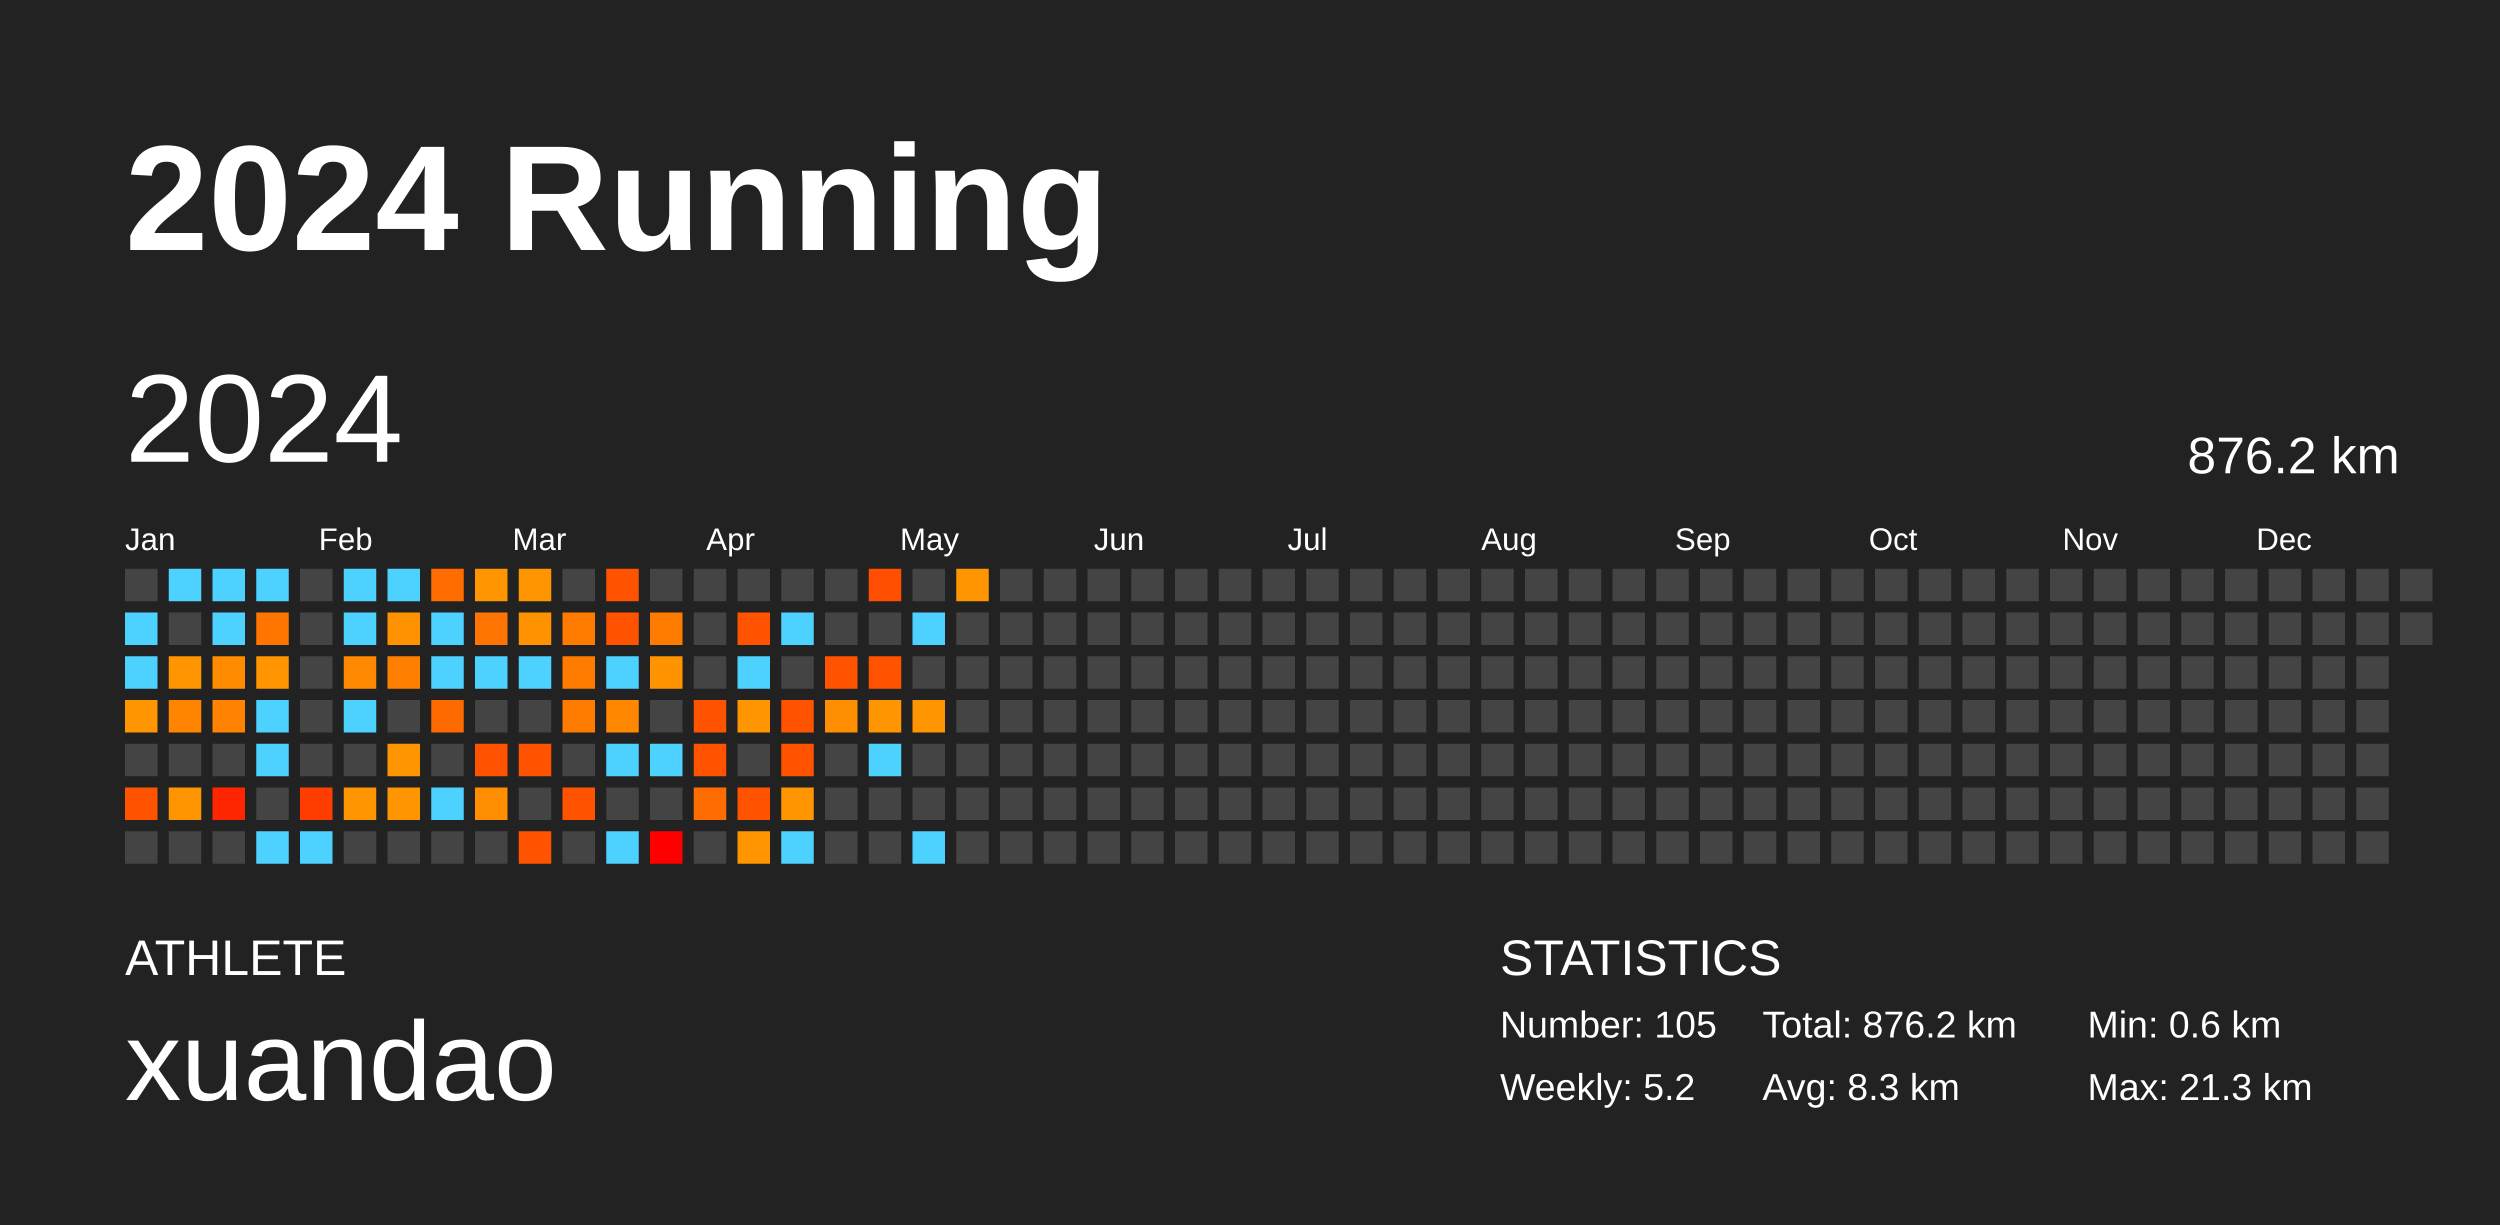
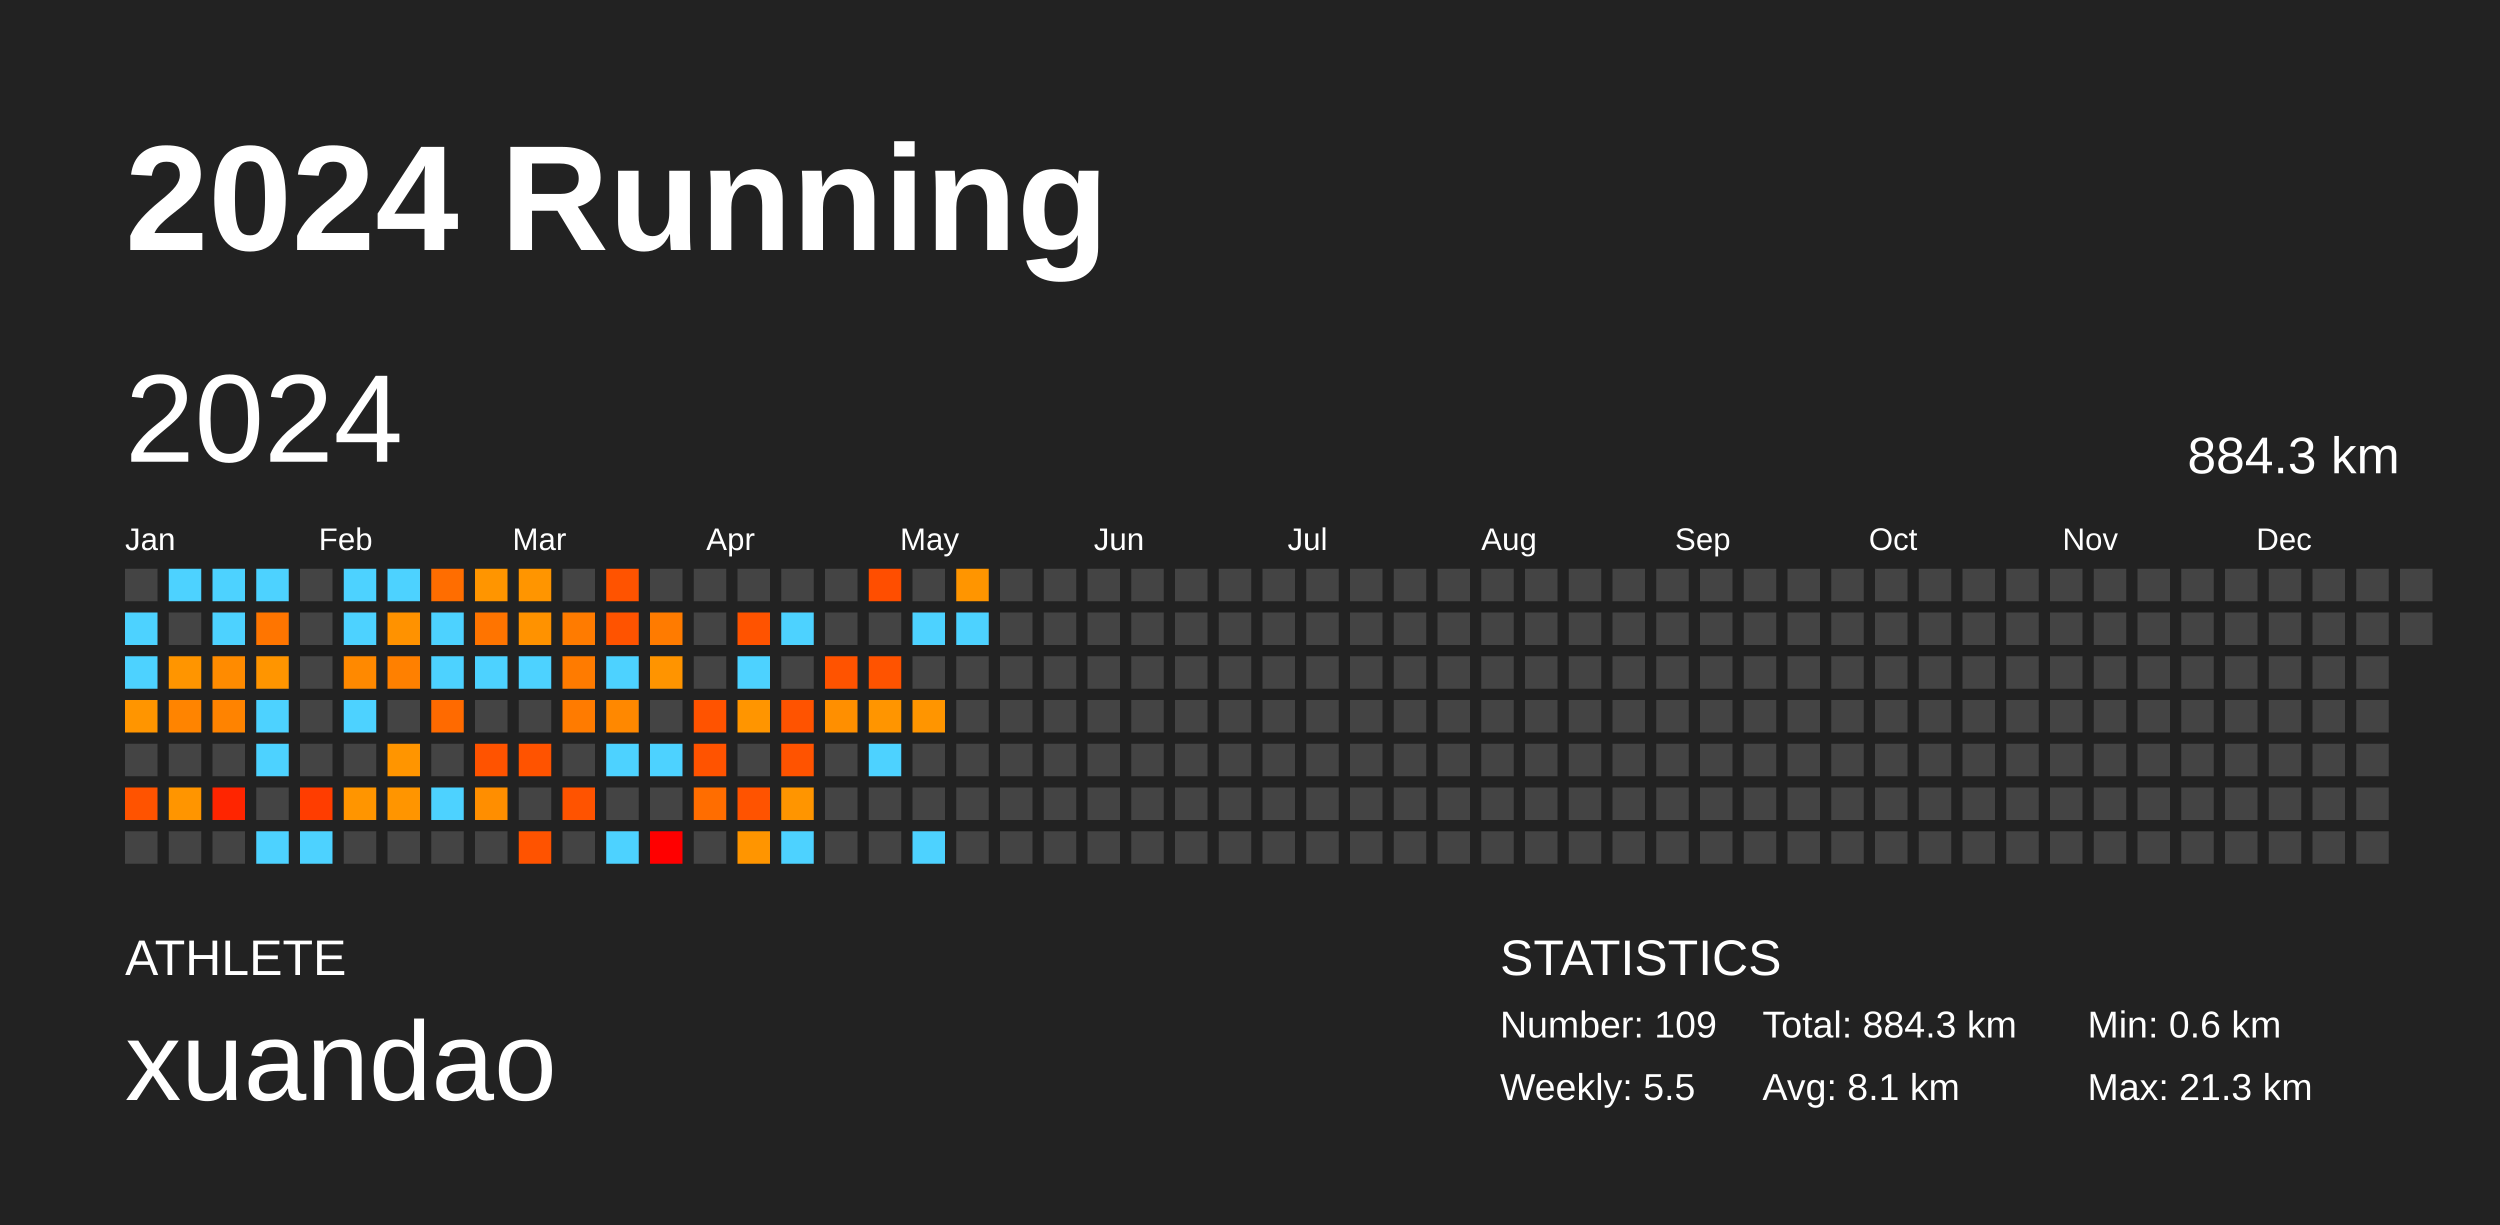
<svg xmlns="http://www.w3.org/2000/svg" baseProfile="full" height="98mm" version="1.1" viewBox="0,0,200,98" width="200mm">
  <defs />
  <rect fill="#222222" height="98" width="200" x="0" y="0" />
  <text fill="#FFFFFF" style="font-size:12px; font-family:Arial; font-weight:bold;" x="10" y="20">2024 Running</text>
  <text fill="#FFFFFF" style="font-size:4px; font-family:Arial" x="10" y="78">ATHLETE</text>
  <text fill="#FFFFFF" style="font-size:9px; font-family:Arial" x="10" y="88">xuandao</text>
  <text fill="#FFFFFF" style="font-size:4px; font-family:Arial" x="120" y="78">STATISTICS</text>
-   <text fill="#FFFFFF" style="font-size:3px; font-family:Arial" x="120" y="83">Number: 105</text>
-   <text fill="#FFFFFF" style="font-size:3px; font-family:Arial" x="120" y="88">Weekly: 5.2</text>
-   <text fill="#FFFFFF" style="font-size:3px; font-family:Arial" x="141" y="83">Total: 876.2 km</text>
-   <text fill="#FFFFFF" style="font-size:3px; font-family:Arial" x="141" y="88">Avg: 8.3 km</text>
+   <text fill="#FFFFFF" style="font-size:3px; font-family:Arial" x="120" y="83">Number: 109</text>
+   <text fill="#FFFFFF" style="font-size:3px; font-family:Arial" x="120" y="88">Weekly: 5.5</text>
+   <text fill="#FFFFFF" style="font-size:3px; font-family:Arial" x="141" y="83">Total: 884.3 km</text>
+   <text fill="#FFFFFF" style="font-size:3px; font-family:Arial" x="141" y="88">Avg: 8.1 km</text>
  <text fill="#FFFFFF" style="font-size:3px; font-family:Arial" x="167" y="83">Min: 0.6 km</text>
  <text fill="#FFFFFF" style="font-size:3px; font-family:Arial" x="167" y="88">Max: 21.3 km</text>
  <text dominant-baseline="hanging" fill="#FFFFFF" style="font-size:10.0px; font-family:Arial;" x="10" y="30">2024</text>
-   <text dominant-baseline="hanging" fill="#FFFFFF" style="font-size:4.125px; font-family:Arial;" x="175" y="35">876.2 km</text>
+   <text dominant-baseline="hanging" fill="#FFFFFF" style="font-size:4.125px; font-family:Arial;" x="175" y="35">884.3 km</text>
  <text fill="#FFFFFF" style="font-size:2.5px; font-family:Arial" x="10.0" y="44">Jan</text>
  <text fill="#FFFFFF" style="font-size:2.5px; font-family:Arial" x="25.5" y="44">Feb</text>
  <text fill="#FFFFFF" style="font-size:2.5px; font-family:Arial" x="41.0" y="44">Mar</text>
  <text fill="#FFFFFF" style="font-size:2.5px; font-family:Arial" x="56.5" y="44">Apr</text>
  <text fill="#FFFFFF" style="font-size:2.5px; font-family:Arial" x="72.0" y="44">May</text>
  <text fill="#FFFFFF" style="font-size:2.5px; font-family:Arial" x="87.5" y="44">Jun</text>
  <text fill="#FFFFFF" style="font-size:2.5px; font-family:Arial" x="103.0" y="44">Jul</text>
  <text fill="#FFFFFF" style="font-size:2.5px; font-family:Arial" x="118.5" y="44">Aug</text>
  <text fill="#FFFFFF" style="font-size:2.5px; font-family:Arial" x="134.0" y="44">Sep</text>
  <text fill="#FFFFFF" style="font-size:2.5px; font-family:Arial" x="149.5" y="44">Oct</text>
  <text fill="#FFFFFF" style="font-size:2.5px; font-family:Arial" x="165.0" y="44">Nov</text>
  <text fill="#FFFFFF" style="font-size:2.5px; font-family:Arial" x="180.5" y="44">Dec</text>
  <rect fill="#444444" height="2.6" width="2.6" x="10.0" y="45.5" />
  <rect fill="#4dd2ff" height="2.6" width="2.6" x="10.0" y="49.0" />
  <rect fill="#4dd2ff" height="2.6" width="2.6" x="10.0" y="52.5" />
  <rect fill="#ff9500" height="2.6" width="2.6" x="10.0" y="56.0" />
  <rect fill="#444444" height="2.6" width="2.6" x="10.0" y="59.5" />
  <rect fill="#ff5300" height="2.6" width="2.6" x="10.0" y="63.0" />
  <rect fill="#444444" height="2.6" width="2.6" x="10.0" y="66.5" />
  <rect fill="#4dd2ff" height="2.6" width="2.6" x="13.5" y="45.5" />
  <rect fill="#444444" height="2.6" width="2.6" x="13.5" y="49.0" />
  <rect fill="#ff9500" height="2.6" width="2.6" x="13.5" y="52.5" />
  <rect fill="#ff8400" height="2.6" width="2.6" x="13.5" y="56.0" />
  <rect fill="#444444" height="2.6" width="2.6" x="13.5" y="59.5" />
  <rect fill="#ff9500" height="2.6" width="2.6" x="13.5" y="63.0" />
  <rect fill="#444444" height="2.6" width="2.6" x="13.5" y="66.5" />
  <rect fill="#4dd2ff" height="2.6" width="2.6" x="17.0" y="45.5" />
  <rect fill="#4dd2ff" height="2.6" width="2.6" x="17.0" y="49.0" />
  <rect fill="#ff8b00" height="2.6" width="2.6" x="17.0" y="52.5" />
  <rect fill="#ff8300" height="2.6" width="2.6" x="17.0" y="56.0" />
  <rect fill="#444444" height="2.6" width="2.6" x="17.0" y="59.5" />
  <rect fill="#ff2500" height="2.6" width="2.6" x="17.0" y="63.0" />
  <rect fill="#444444" height="2.6" width="2.6" x="17.0" y="66.5" />
  <rect fill="#4dd2ff" height="2.6" width="2.6" x="20.5" y="45.5" />
  <rect fill="#ff7500" height="2.6" width="2.6" x="20.5" y="49.0" />
  <rect fill="#ff9500" height="2.6" width="2.6" x="20.5" y="52.5" />
  <rect fill="#4dd2ff" height="2.6" width="2.6" x="20.5" y="56.0" />
  <rect fill="#4dd2ff" height="2.6" width="2.6" x="20.5" y="59.5" />
  <rect fill="#444444" height="2.6" width="2.6" x="20.5" y="63.0" />
  <rect fill="#4dd2ff" height="2.6" width="2.6" x="20.5" y="66.5" />
  <rect fill="#444444" height="2.6" width="2.6" x="24.0" y="45.5" />
  <rect fill="#444444" height="2.6" width="2.6" x="24.0" y="49.0" />
  <rect fill="#444444" height="2.6" width="2.6" x="24.0" y="52.5" />
  <rect fill="#444444" height="2.6" width="2.6" x="24.0" y="56.0" />
  <rect fill="#444444" height="2.6" width="2.6" x="24.0" y="59.5" />
  <rect fill="#ff3d00" height="2.6" width="2.6" x="24.0" y="63.0" />
  <rect fill="#4dd2ff" height="2.6" width="2.6" x="24.0" y="66.5" />
  <rect fill="#4dd2ff" height="2.6" width="2.6" x="27.5" y="45.5" />
  <rect fill="#4dd2ff" height="2.6" width="2.6" x="27.5" y="49.0" />
  <rect fill="#ff8900" height="2.6" width="2.6" x="27.5" y="52.5" />
  <rect fill="#4dd2ff" height="2.6" width="2.6" x="27.5" y="56.0" />
  <rect fill="#444444" height="2.6" width="2.6" x="27.5" y="59.5" />
  <rect fill="#ff9500" height="2.6" width="2.6" x="27.5" y="63.0" />
  <rect fill="#444444" height="2.6" width="2.6" x="27.5" y="66.5" />
  <rect fill="#4dd2ff" height="2.6" width="2.6" x="31.0" y="45.5" />
  <rect fill="#ff9200" height="2.6" width="2.6" x="31.0" y="49.0" />
  <rect fill="#ff8000" height="2.6" width="2.6" x="31.0" y="52.5" />
  <rect fill="#444444" height="2.6" width="2.6" x="31.0" y="56.0" />
  <rect fill="#ff9500" height="2.6" width="2.6" x="31.0" y="59.5" />
  <rect fill="#ff9500" height="2.6" width="2.6" x="31.0" y="63.0" />
  <rect fill="#444444" height="2.6" width="2.6" x="31.0" y="66.5" />
  <rect fill="#ff6d00" height="2.6" width="2.6" x="34.5" y="45.5" />
  <rect fill="#4dd2ff" height="2.6" width="2.6" x="34.5" y="49.0" />
  <rect fill="#4dd2ff" height="2.6" width="2.6" x="34.5" y="52.5" />
  <rect fill="#ff6a00" height="2.6" width="2.6" x="34.5" y="56.0" />
  <rect fill="#444444" height="2.6" width="2.6" x="34.5" y="59.5" />
  <rect fill="#4dd2ff" height="2.6" width="2.6" x="34.5" y="63.0" />
  <rect fill="#444444" height="2.6" width="2.6" x="34.5" y="66.5" />
  <rect fill="#ff9500" height="2.6" width="2.6" x="38.0" y="45.5" />
  <rect fill="#ff7400" height="2.6" width="2.6" x="38.0" y="49.0" />
  <rect fill="#4dd2ff" height="2.6" width="2.6" x="38.0" y="52.5" />
  <rect fill="#444444" height="2.6" width="2.6" x="38.0" y="56.0" />
  <rect fill="#ff5300" height="2.6" width="2.6" x="38.0" y="59.5" />
  <rect fill="#ff8e00" height="2.6" width="2.6" x="38.0" y="63.0" />
  <rect fill="#444444" height="2.6" width="2.6" x="38.0" y="66.5" />
  <rect fill="#ff9500" height="2.6" width="2.6" x="41.5" y="45.5" />
  <rect fill="#ff9200" height="2.6" width="2.6" x="41.5" y="49.0" />
  <rect fill="#4dd2ff" height="2.6" width="2.6" x="41.5" y="52.5" />
  <rect fill="#444444" height="2.6" width="2.6" x="41.5" y="56.0" />
  <rect fill="#ff5300" height="2.6" width="2.6" x="41.5" y="59.5" />
  <rect fill="#444444" height="2.6" width="2.6" x="41.5" y="63.0" />
  <rect fill="#ff5300" height="2.6" width="2.6" x="41.5" y="66.5" />
  <rect fill="#444444" height="2.6" width="2.6" x="45.0" y="45.5" />
  <rect fill="#ff7b00" height="2.6" width="2.6" x="45.0" y="49.0" />
  <rect fill="#ff7b00" height="2.6" width="2.6" x="45.0" y="52.5" />
  <rect fill="#ff7b00" height="2.6" width="2.6" x="45.0" y="56.0" />
  <rect fill="#444444" height="2.6" width="2.6" x="45.0" y="59.5" />
  <rect fill="#ff5300" height="2.6" width="2.6" x="45.0" y="63.0" />
  <rect fill="#444444" height="2.6" width="2.6" x="45.0" y="66.5" />
  <rect fill="#ff5300" height="2.6" width="2.6" x="48.5" y="45.5" />
  <rect fill="#ff5300" height="2.6" width="2.6" x="48.5" y="49.0" />
  <rect fill="#4dd2ff" height="2.6" width="2.6" x="48.5" y="52.5" />
  <rect fill="#ff8800" height="2.6" width="2.6" x="48.5" y="56.0" />
  <rect fill="#4dd2ff" height="2.6" width="2.6" x="48.5" y="59.5" />
  <rect fill="#444444" height="2.6" width="2.6" x="48.5" y="63.0" />
  <rect fill="#4dd2ff" height="2.6" width="2.6" x="48.5" y="66.5" />
  <rect fill="#444444" height="2.6" width="2.6" x="52.0" y="45.5" />
  <rect fill="#ff7b00" height="2.6" width="2.6" x="52.0" y="49.0" />
  <rect fill="#ff9400" height="2.6" width="2.6" x="52.0" y="52.5" />
  <rect fill="#444444" height="2.6" width="2.6" x="52.0" y="56.0" />
  <rect fill="#4dd2ff" height="2.6" width="2.6" x="52.0" y="59.5" />
  <rect fill="#444444" height="2.6" width="2.6" x="52.0" y="63.0" />
  <rect fill="red" height="2.6" width="2.6" x="52.0" y="66.5" />
  <rect fill="#444444" height="2.6" width="2.6" x="55.5" y="45.5" />
  <rect fill="#444444" height="2.6" width="2.6" x="55.5" y="49.0" />
  <rect fill="#444444" height="2.6" width="2.6" x="55.5" y="52.5" />
  <rect fill="#ff5300" height="2.6" width="2.6" x="55.5" y="56.0" />
  <rect fill="#ff5300" height="2.6" width="2.6" x="55.5" y="59.5" />
  <rect fill="#ff6d00" height="2.6" width="2.6" x="55.5" y="63.0" />
  <rect fill="#444444" height="2.6" width="2.6" x="55.5" y="66.5" />
  <rect fill="#444444" height="2.6" width="2.6" x="59.0" y="45.5" />
  <rect fill="#ff5300" height="2.6" width="2.6" x="59.0" y="49.0" />
  <rect fill="#4dd2ff" height="2.6" width="2.6" x="59.0" y="52.5" />
  <rect fill="#ff9500" height="2.6" width="2.6" x="59.0" y="56.0" />
  <rect fill="#444444" height="2.6" width="2.6" x="59.0" y="59.5" />
  <rect fill="#ff5300" height="2.6" width="2.6" x="59.0" y="63.0" />
  <rect fill="#ff9500" height="2.6" width="2.6" x="59.0" y="66.5" />
  <rect fill="#444444" height="2.6" width="2.6" x="62.5" y="45.5" />
  <rect fill="#4dd2ff" height="2.6" width="2.6" x="62.5" y="49.0" />
  <rect fill="#444444" height="2.6" width="2.6" x="62.5" y="52.5" />
  <rect fill="#ff5300" height="2.6" width="2.6" x="62.5" y="56.0" />
  <rect fill="#ff5300" height="2.6" width="2.6" x="62.5" y="59.5" />
  <rect fill="#ff9500" height="2.6" width="2.6" x="62.5" y="63.0" />
  <rect fill="#4dd2ff" height="2.6" width="2.6" x="62.5" y="66.5" />
  <rect fill="#444444" height="2.6" width="2.6" x="66.0" y="45.5" />
  <rect fill="#444444" height="2.6" width="2.6" x="66.0" y="49.0" />
  <rect fill="#ff5300" height="2.6" width="2.6" x="66.0" y="52.5" />
  <rect fill="#ff8f00" height="2.6" width="2.6" x="66.0" y="56.0" />
  <rect fill="#444444" height="2.6" width="2.6" x="66.0" y="59.5" />
  <rect fill="#444444" height="2.6" width="2.6" x="66.0" y="63.0" />
  <rect fill="#444444" height="2.6" width="2.6" x="66.0" y="66.5" />
  <rect fill="#ff4e00" height="2.6" width="2.6" x="69.5" y="45.5" />
  <rect fill="#444444" height="2.6" width="2.6" x="69.5" y="49.0" />
  <rect fill="#ff5300" height="2.6" width="2.6" x="69.5" y="52.5" />
  <rect fill="#ff9500" height="2.6" width="2.6" x="69.5" y="56.0" />
  <rect fill="#4dd2ff" height="2.6" width="2.6" x="69.5" y="59.5" />
  <rect fill="#444444" height="2.6" width="2.6" x="69.5" y="63.0" />
  <rect fill="#444444" height="2.6" width="2.6" x="69.5" y="66.5" />
  <rect fill="#444444" height="2.6" width="2.6" x="73.0" y="45.5" />
  <rect fill="#4dd2ff" height="2.6" width="2.6" x="73.0" y="49.0" />
  <rect fill="#444444" height="2.6" width="2.6" x="73.0" y="52.5" />
  <rect fill="#ff9500" height="2.6" width="2.6" x="73.0" y="56.0" />
  <rect fill="#444444" height="2.6" width="2.6" x="73.0" y="59.5" />
  <rect fill="#444444" height="2.6" width="2.6" x="73.0" y="63.0" />
  <rect fill="#4dd2ff" height="2.6" width="2.6" x="73.0" y="66.5" />
  <rect fill="#ff9500" height="2.6" width="2.6" x="76.5" y="45.5" />
-   <rect fill="#444444" height="2.6" width="2.6" x="76.5" y="49.0" />
+   <rect fill="#4dd2ff" height="2.6" width="2.6" x="76.5" y="49.0" />
  <rect fill="#444444" height="2.6" width="2.6" x="76.5" y="52.5" />
  <rect fill="#444444" height="2.6" width="2.6" x="76.5" y="56.0" />
  <rect fill="#444444" height="2.6" width="2.6" x="76.5" y="59.5" />
  <rect fill="#444444" height="2.6" width="2.6" x="76.5" y="63.0" />
  <rect fill="#444444" height="2.6" width="2.6" x="76.5" y="66.5" />
  <rect fill="#444444" height="2.6" width="2.6" x="80.0" y="45.5" />
  <rect fill="#444444" height="2.6" width="2.6" x="80.0" y="49.0" />
  <rect fill="#444444" height="2.6" width="2.6" x="80.0" y="52.5" />
  <rect fill="#444444" height="2.6" width="2.6" x="80.0" y="56.0" />
  <rect fill="#444444" height="2.6" width="2.6" x="80.0" y="59.5" />
  <rect fill="#444444" height="2.6" width="2.6" x="80.0" y="63.0" />
  <rect fill="#444444" height="2.6" width="2.6" x="80.0" y="66.5" />
  <rect fill="#444444" height="2.6" width="2.6" x="83.5" y="45.5" />
  <rect fill="#444444" height="2.6" width="2.6" x="83.5" y="49.0" />
  <rect fill="#444444" height="2.6" width="2.6" x="83.5" y="52.5" />
  <rect fill="#444444" height="2.6" width="2.6" x="83.5" y="56.0" />
  <rect fill="#444444" height="2.6" width="2.6" x="83.5" y="59.5" />
  <rect fill="#444444" height="2.6" width="2.6" x="83.5" y="63.0" />
  <rect fill="#444444" height="2.6" width="2.6" x="83.5" y="66.5" />
  <rect fill="#444444" height="2.6" width="2.6" x="87.0" y="45.5" />
  <rect fill="#444444" height="2.6" width="2.6" x="87.0" y="49.0" />
  <rect fill="#444444" height="2.6" width="2.6" x="87.0" y="52.5" />
  <rect fill="#444444" height="2.6" width="2.6" x="87.0" y="56.0" />
  <rect fill="#444444" height="2.6" width="2.6" x="87.0" y="59.5" />
  <rect fill="#444444" height="2.6" width="2.6" x="87.0" y="63.0" />
  <rect fill="#444444" height="2.6" width="2.6" x="87.0" y="66.5" />
  <rect fill="#444444" height="2.6" width="2.6" x="90.5" y="45.5" />
  <rect fill="#444444" height="2.6" width="2.6" x="90.5" y="49.0" />
  <rect fill="#444444" height="2.6" width="2.6" x="90.5" y="52.5" />
  <rect fill="#444444" height="2.6" width="2.6" x="90.5" y="56.0" />
  <rect fill="#444444" height="2.6" width="2.6" x="90.5" y="59.5" />
  <rect fill="#444444" height="2.6" width="2.6" x="90.5" y="63.0" />
  <rect fill="#444444" height="2.6" width="2.6" x="90.5" y="66.5" />
  <rect fill="#444444" height="2.6" width="2.6" x="94.0" y="45.5" />
  <rect fill="#444444" height="2.6" width="2.6" x="94.0" y="49.0" />
  <rect fill="#444444" height="2.6" width="2.6" x="94.0" y="52.5" />
  <rect fill="#444444" height="2.6" width="2.6" x="94.0" y="56.0" />
  <rect fill="#444444" height="2.6" width="2.6" x="94.0" y="59.5" />
  <rect fill="#444444" height="2.6" width="2.6" x="94.0" y="63.0" />
  <rect fill="#444444" height="2.6" width="2.6" x="94.0" y="66.5" />
  <rect fill="#444444" height="2.6" width="2.6" x="97.5" y="45.5" />
  <rect fill="#444444" height="2.6" width="2.6" x="97.5" y="49.0" />
  <rect fill="#444444" height="2.6" width="2.6" x="97.5" y="52.5" />
  <rect fill="#444444" height="2.6" width="2.6" x="97.5" y="56.0" />
  <rect fill="#444444" height="2.6" width="2.6" x="97.5" y="59.5" />
  <rect fill="#444444" height="2.6" width="2.6" x="97.5" y="63.0" />
  <rect fill="#444444" height="2.6" width="2.6" x="97.5" y="66.5" />
  <rect fill="#444444" height="2.6" width="2.6" x="101.0" y="45.5" />
  <rect fill="#444444" height="2.6" width="2.6" x="101.0" y="49.0" />
  <rect fill="#444444" height="2.6" width="2.6" x="101.0" y="52.5" />
  <rect fill="#444444" height="2.6" width="2.6" x="101.0" y="56.0" />
  <rect fill="#444444" height="2.6" width="2.6" x="101.0" y="59.5" />
  <rect fill="#444444" height="2.6" width="2.6" x="101.0" y="63.0" />
  <rect fill="#444444" height="2.6" width="2.6" x="101.0" y="66.5" />
  <rect fill="#444444" height="2.6" width="2.6" x="104.5" y="45.5" />
  <rect fill="#444444" height="2.6" width="2.6" x="104.5" y="49.0" />
  <rect fill="#444444" height="2.6" width="2.6" x="104.5" y="52.5" />
  <rect fill="#444444" height="2.6" width="2.6" x="104.5" y="56.0" />
  <rect fill="#444444" height="2.6" width="2.6" x="104.5" y="59.5" />
  <rect fill="#444444" height="2.6" width="2.6" x="104.5" y="63.0" />
  <rect fill="#444444" height="2.6" width="2.6" x="104.5" y="66.5" />
  <rect fill="#444444" height="2.6" width="2.6" x="108.0" y="45.5" />
  <rect fill="#444444" height="2.6" width="2.6" x="108.0" y="49.0" />
  <rect fill="#444444" height="2.6" width="2.6" x="108.0" y="52.5" />
  <rect fill="#444444" height="2.6" width="2.6" x="108.0" y="56.0" />
  <rect fill="#444444" height="2.6" width="2.6" x="108.0" y="59.5" />
  <rect fill="#444444" height="2.6" width="2.6" x="108.0" y="63.0" />
  <rect fill="#444444" height="2.6" width="2.6" x="108.0" y="66.5" />
  <rect fill="#444444" height="2.6" width="2.6" x="111.5" y="45.5" />
  <rect fill="#444444" height="2.6" width="2.6" x="111.5" y="49.0" />
  <rect fill="#444444" height="2.6" width="2.6" x="111.5" y="52.5" />
  <rect fill="#444444" height="2.6" width="2.6" x="111.5" y="56.0" />
  <rect fill="#444444" height="2.6" width="2.6" x="111.5" y="59.5" />
  <rect fill="#444444" height="2.6" width="2.6" x="111.5" y="63.0" />
  <rect fill="#444444" height="2.6" width="2.6" x="111.5" y="66.5" />
  <rect fill="#444444" height="2.6" width="2.6" x="115.0" y="45.5" />
  <rect fill="#444444" height="2.6" width="2.6" x="115.0" y="49.0" />
  <rect fill="#444444" height="2.6" width="2.6" x="115.0" y="52.5" />
  <rect fill="#444444" height="2.6" width="2.6" x="115.0" y="56.0" />
  <rect fill="#444444" height="2.6" width="2.6" x="115.0" y="59.5" />
  <rect fill="#444444" height="2.6" width="2.6" x="115.0" y="63.0" />
  <rect fill="#444444" height="2.6" width="2.6" x="115.0" y="66.5" />
  <rect fill="#444444" height="2.6" width="2.6" x="118.5" y="45.5" />
  <rect fill="#444444" height="2.6" width="2.6" x="118.5" y="49.0" />
  <rect fill="#444444" height="2.6" width="2.6" x="118.5" y="52.5" />
  <rect fill="#444444" height="2.6" width="2.6" x="118.5" y="56.0" />
  <rect fill="#444444" height="2.6" width="2.6" x="118.5" y="59.5" />
  <rect fill="#444444" height="2.6" width="2.6" x="118.5" y="63.0" />
  <rect fill="#444444" height="2.6" width="2.6" x="118.5" y="66.5" />
  <rect fill="#444444" height="2.6" width="2.6" x="122.0" y="45.5" />
  <rect fill="#444444" height="2.6" width="2.6" x="122.0" y="49.0" />
  <rect fill="#444444" height="2.6" width="2.6" x="122.0" y="52.5" />
  <rect fill="#444444" height="2.6" width="2.6" x="122.0" y="56.0" />
  <rect fill="#444444" height="2.6" width="2.6" x="122.0" y="59.5" />
  <rect fill="#444444" height="2.6" width="2.6" x="122.0" y="63.0" />
  <rect fill="#444444" height="2.6" width="2.6" x="122.0" y="66.5" />
  <rect fill="#444444" height="2.6" width="2.6" x="125.5" y="45.5" />
  <rect fill="#444444" height="2.6" width="2.6" x="125.5" y="49.0" />
  <rect fill="#444444" height="2.6" width="2.6" x="125.5" y="52.5" />
  <rect fill="#444444" height="2.6" width="2.6" x="125.5" y="56.0" />
  <rect fill="#444444" height="2.6" width="2.6" x="125.5" y="59.5" />
  <rect fill="#444444" height="2.6" width="2.6" x="125.5" y="63.0" />
  <rect fill="#444444" height="2.6" width="2.6" x="125.5" y="66.5" />
  <rect fill="#444444" height="2.6" width="2.6" x="129.0" y="45.5" />
  <rect fill="#444444" height="2.6" width="2.6" x="129.0" y="49.0" />
  <rect fill="#444444" height="2.6" width="2.6" x="129.0" y="52.5" />
  <rect fill="#444444" height="2.6" width="2.6" x="129.0" y="56.0" />
  <rect fill="#444444" height="2.6" width="2.6" x="129.0" y="59.5" />
  <rect fill="#444444" height="2.6" width="2.6" x="129.0" y="63.0" />
  <rect fill="#444444" height="2.6" width="2.6" x="129.0" y="66.5" />
  <rect fill="#444444" height="2.6" width="2.6" x="132.5" y="45.5" />
  <rect fill="#444444" height="2.6" width="2.6" x="132.5" y="49.0" />
  <rect fill="#444444" height="2.6" width="2.6" x="132.5" y="52.5" />
  <rect fill="#444444" height="2.6" width="2.6" x="132.5" y="56.0" />
  <rect fill="#444444" height="2.6" width="2.6" x="132.5" y="59.5" />
  <rect fill="#444444" height="2.6" width="2.6" x="132.5" y="63.0" />
  <rect fill="#444444" height="2.6" width="2.6" x="132.5" y="66.5" />
  <rect fill="#444444" height="2.6" width="2.6" x="136.0" y="45.5" />
  <rect fill="#444444" height="2.6" width="2.6" x="136.0" y="49.0" />
  <rect fill="#444444" height="2.6" width="2.6" x="136.0" y="52.5" />
  <rect fill="#444444" height="2.6" width="2.6" x="136.0" y="56.0" />
  <rect fill="#444444" height="2.6" width="2.6" x="136.0" y="59.5" />
  <rect fill="#444444" height="2.6" width="2.6" x="136.0" y="63.0" />
  <rect fill="#444444" height="2.6" width="2.6" x="136.0" y="66.5" />
  <rect fill="#444444" height="2.6" width="2.6" x="139.5" y="45.5" />
  <rect fill="#444444" height="2.6" width="2.6" x="139.5" y="49.0" />
  <rect fill="#444444" height="2.6" width="2.6" x="139.5" y="52.5" />
  <rect fill="#444444" height="2.6" width="2.6" x="139.5" y="56.0" />
  <rect fill="#444444" height="2.6" width="2.6" x="139.5" y="59.5" />
  <rect fill="#444444" height="2.6" width="2.6" x="139.5" y="63.0" />
  <rect fill="#444444" height="2.6" width="2.6" x="139.5" y="66.5" />
  <rect fill="#444444" height="2.6" width="2.6" x="143.0" y="45.5" />
  <rect fill="#444444" height="2.6" width="2.6" x="143.0" y="49.0" />
  <rect fill="#444444" height="2.6" width="2.6" x="143.0" y="52.5" />
  <rect fill="#444444" height="2.6" width="2.6" x="143.0" y="56.0" />
  <rect fill="#444444" height="2.6" width="2.6" x="143.0" y="59.5" />
  <rect fill="#444444" height="2.6" width="2.6" x="143.0" y="63.0" />
  <rect fill="#444444" height="2.6" width="2.6" x="143.0" y="66.5" />
  <rect fill="#444444" height="2.6" width="2.6" x="146.5" y="45.5" />
  <rect fill="#444444" height="2.6" width="2.6" x="146.5" y="49.0" />
  <rect fill="#444444" height="2.6" width="2.6" x="146.5" y="52.5" />
  <rect fill="#444444" height="2.6" width="2.6" x="146.5" y="56.0" />
  <rect fill="#444444" height="2.6" width="2.6" x="146.5" y="59.5" />
  <rect fill="#444444" height="2.6" width="2.6" x="146.5" y="63.0" />
  <rect fill="#444444" height="2.6" width="2.6" x="146.5" y="66.5" />
  <rect fill="#444444" height="2.6" width="2.6" x="150.0" y="45.5" />
  <rect fill="#444444" height="2.6" width="2.6" x="150.0" y="49.0" />
  <rect fill="#444444" height="2.6" width="2.6" x="150.0" y="52.5" />
  <rect fill="#444444" height="2.6" width="2.6" x="150.0" y="56.0" />
  <rect fill="#444444" height="2.6" width="2.6" x="150.0" y="59.5" />
  <rect fill="#444444" height="2.6" width="2.6" x="150.0" y="63.0" />
  <rect fill="#444444" height="2.6" width="2.6" x="150.0" y="66.5" />
  <rect fill="#444444" height="2.6" width="2.6" x="153.5" y="45.5" />
  <rect fill="#444444" height="2.6" width="2.6" x="153.5" y="49.0" />
  <rect fill="#444444" height="2.6" width="2.6" x="153.5" y="52.5" />
  <rect fill="#444444" height="2.6" width="2.6" x="153.5" y="56.0" />
  <rect fill="#444444" height="2.6" width="2.6" x="153.5" y="59.5" />
  <rect fill="#444444" height="2.6" width="2.6" x="153.5" y="63.0" />
  <rect fill="#444444" height="2.6" width="2.6" x="153.5" y="66.5" />
  <rect fill="#444444" height="2.6" width="2.6" x="157.0" y="45.5" />
  <rect fill="#444444" height="2.6" width="2.6" x="157.0" y="49.0" />
  <rect fill="#444444" height="2.6" width="2.6" x="157.0" y="52.5" />
  <rect fill="#444444" height="2.6" width="2.6" x="157.0" y="56.0" />
  <rect fill="#444444" height="2.6" width="2.6" x="157.0" y="59.5" />
  <rect fill="#444444" height="2.6" width="2.6" x="157.0" y="63.0" />
  <rect fill="#444444" height="2.6" width="2.6" x="157.0" y="66.5" />
  <rect fill="#444444" height="2.6" width="2.6" x="160.5" y="45.5" />
  <rect fill="#444444" height="2.6" width="2.6" x="160.5" y="49.0" />
  <rect fill="#444444" height="2.6" width="2.6" x="160.5" y="52.5" />
  <rect fill="#444444" height="2.6" width="2.6" x="160.5" y="56.0" />
  <rect fill="#444444" height="2.6" width="2.6" x="160.5" y="59.5" />
  <rect fill="#444444" height="2.6" width="2.6" x="160.5" y="63.0" />
  <rect fill="#444444" height="2.6" width="2.6" x="160.5" y="66.5" />
  <rect fill="#444444" height="2.6" width="2.6" x="164.0" y="45.5" />
  <rect fill="#444444" height="2.6" width="2.6" x="164.0" y="49.0" />
  <rect fill="#444444" height="2.6" width="2.6" x="164.0" y="52.5" />
  <rect fill="#444444" height="2.6" width="2.6" x="164.0" y="56.0" />
  <rect fill="#444444" height="2.6" width="2.6" x="164.0" y="59.5" />
  <rect fill="#444444" height="2.6" width="2.6" x="164.0" y="63.0" />
  <rect fill="#444444" height="2.6" width="2.6" x="164.0" y="66.5" />
  <rect fill="#444444" height="2.6" width="2.6" x="167.5" y="45.5" />
  <rect fill="#444444" height="2.6" width="2.6" x="167.5" y="49.0" />
  <rect fill="#444444" height="2.6" width="2.6" x="167.5" y="52.5" />
  <rect fill="#444444" height="2.6" width="2.6" x="167.5" y="56.0" />
  <rect fill="#444444" height="2.6" width="2.6" x="167.5" y="59.5" />
  <rect fill="#444444" height="2.6" width="2.6" x="167.5" y="63.0" />
  <rect fill="#444444" height="2.6" width="2.6" x="167.5" y="66.5" />
  <rect fill="#444444" height="2.6" width="2.6" x="171.0" y="45.5" />
  <rect fill="#444444" height="2.6" width="2.6" x="171.0" y="49.0" />
  <rect fill="#444444" height="2.6" width="2.6" x="171.0" y="52.5" />
  <rect fill="#444444" height="2.6" width="2.6" x="171.0" y="56.0" />
  <rect fill="#444444" height="2.6" width="2.6" x="171.0" y="59.5" />
  <rect fill="#444444" height="2.6" width="2.6" x="171.0" y="63.0" />
  <rect fill="#444444" height="2.6" width="2.6" x="171.0" y="66.5" />
  <rect fill="#444444" height="2.6" width="2.6" x="174.5" y="45.5" />
  <rect fill="#444444" height="2.6" width="2.6" x="174.5" y="49.0" />
  <rect fill="#444444" height="2.6" width="2.6" x="174.5" y="52.5" />
  <rect fill="#444444" height="2.6" width="2.6" x="174.5" y="56.0" />
  <rect fill="#444444" height="2.6" width="2.6" x="174.5" y="59.5" />
  <rect fill="#444444" height="2.6" width="2.6" x="174.5" y="63.0" />
  <rect fill="#444444" height="2.6" width="2.6" x="174.5" y="66.5" />
  <rect fill="#444444" height="2.6" width="2.6" x="178.0" y="45.5" />
  <rect fill="#444444" height="2.6" width="2.6" x="178.0" y="49.0" />
  <rect fill="#444444" height="2.6" width="2.6" x="178.0" y="52.5" />
  <rect fill="#444444" height="2.6" width="2.6" x="178.0" y="56.0" />
  <rect fill="#444444" height="2.6" width="2.6" x="178.0" y="59.5" />
  <rect fill="#444444" height="2.6" width="2.6" x="178.0" y="63.0" />
  <rect fill="#444444" height="2.6" width="2.6" x="178.0" y="66.5" />
  <rect fill="#444444" height="2.6" width="2.6" x="181.5" y="45.5" />
  <rect fill="#444444" height="2.6" width="2.6" x="181.5" y="49.0" />
  <rect fill="#444444" height="2.6" width="2.6" x="181.5" y="52.5" />
  <rect fill="#444444" height="2.6" width="2.6" x="181.5" y="56.0" />
  <rect fill="#444444" height="2.6" width="2.6" x="181.5" y="59.5" />
  <rect fill="#444444" height="2.6" width="2.6" x="181.5" y="63.0" />
  <rect fill="#444444" height="2.6" width="2.6" x="181.5" y="66.5" />
  <rect fill="#444444" height="2.6" width="2.6" x="185.0" y="45.5" />
  <rect fill="#444444" height="2.6" width="2.6" x="185.0" y="49.0" />
  <rect fill="#444444" height="2.6" width="2.6" x="185.0" y="52.5" />
  <rect fill="#444444" height="2.6" width="2.6" x="185.0" y="56.0" />
  <rect fill="#444444" height="2.6" width="2.6" x="185.0" y="59.5" />
  <rect fill="#444444" height="2.6" width="2.6" x="185.0" y="63.0" />
  <rect fill="#444444" height="2.6" width="2.6" x="185.0" y="66.5" />
  <rect fill="#444444" height="2.6" width="2.6" x="188.5" y="45.5" />
  <rect fill="#444444" height="2.6" width="2.6" x="188.5" y="49.0" />
  <rect fill="#444444" height="2.6" width="2.6" x="188.5" y="52.5" />
  <rect fill="#444444" height="2.6" width="2.6" x="188.5" y="56.0" />
  <rect fill="#444444" height="2.6" width="2.6" x="188.5" y="59.5" />
  <rect fill="#444444" height="2.6" width="2.6" x="188.5" y="63.0" />
  <rect fill="#444444" height="2.6" width="2.6" x="188.5" y="66.5" />
  <rect fill="#444444" height="2.6" width="2.6" x="192.0" y="45.5" />
  <rect fill="#444444" height="2.6" width="2.6" x="192.0" y="49.0" />
</svg>
